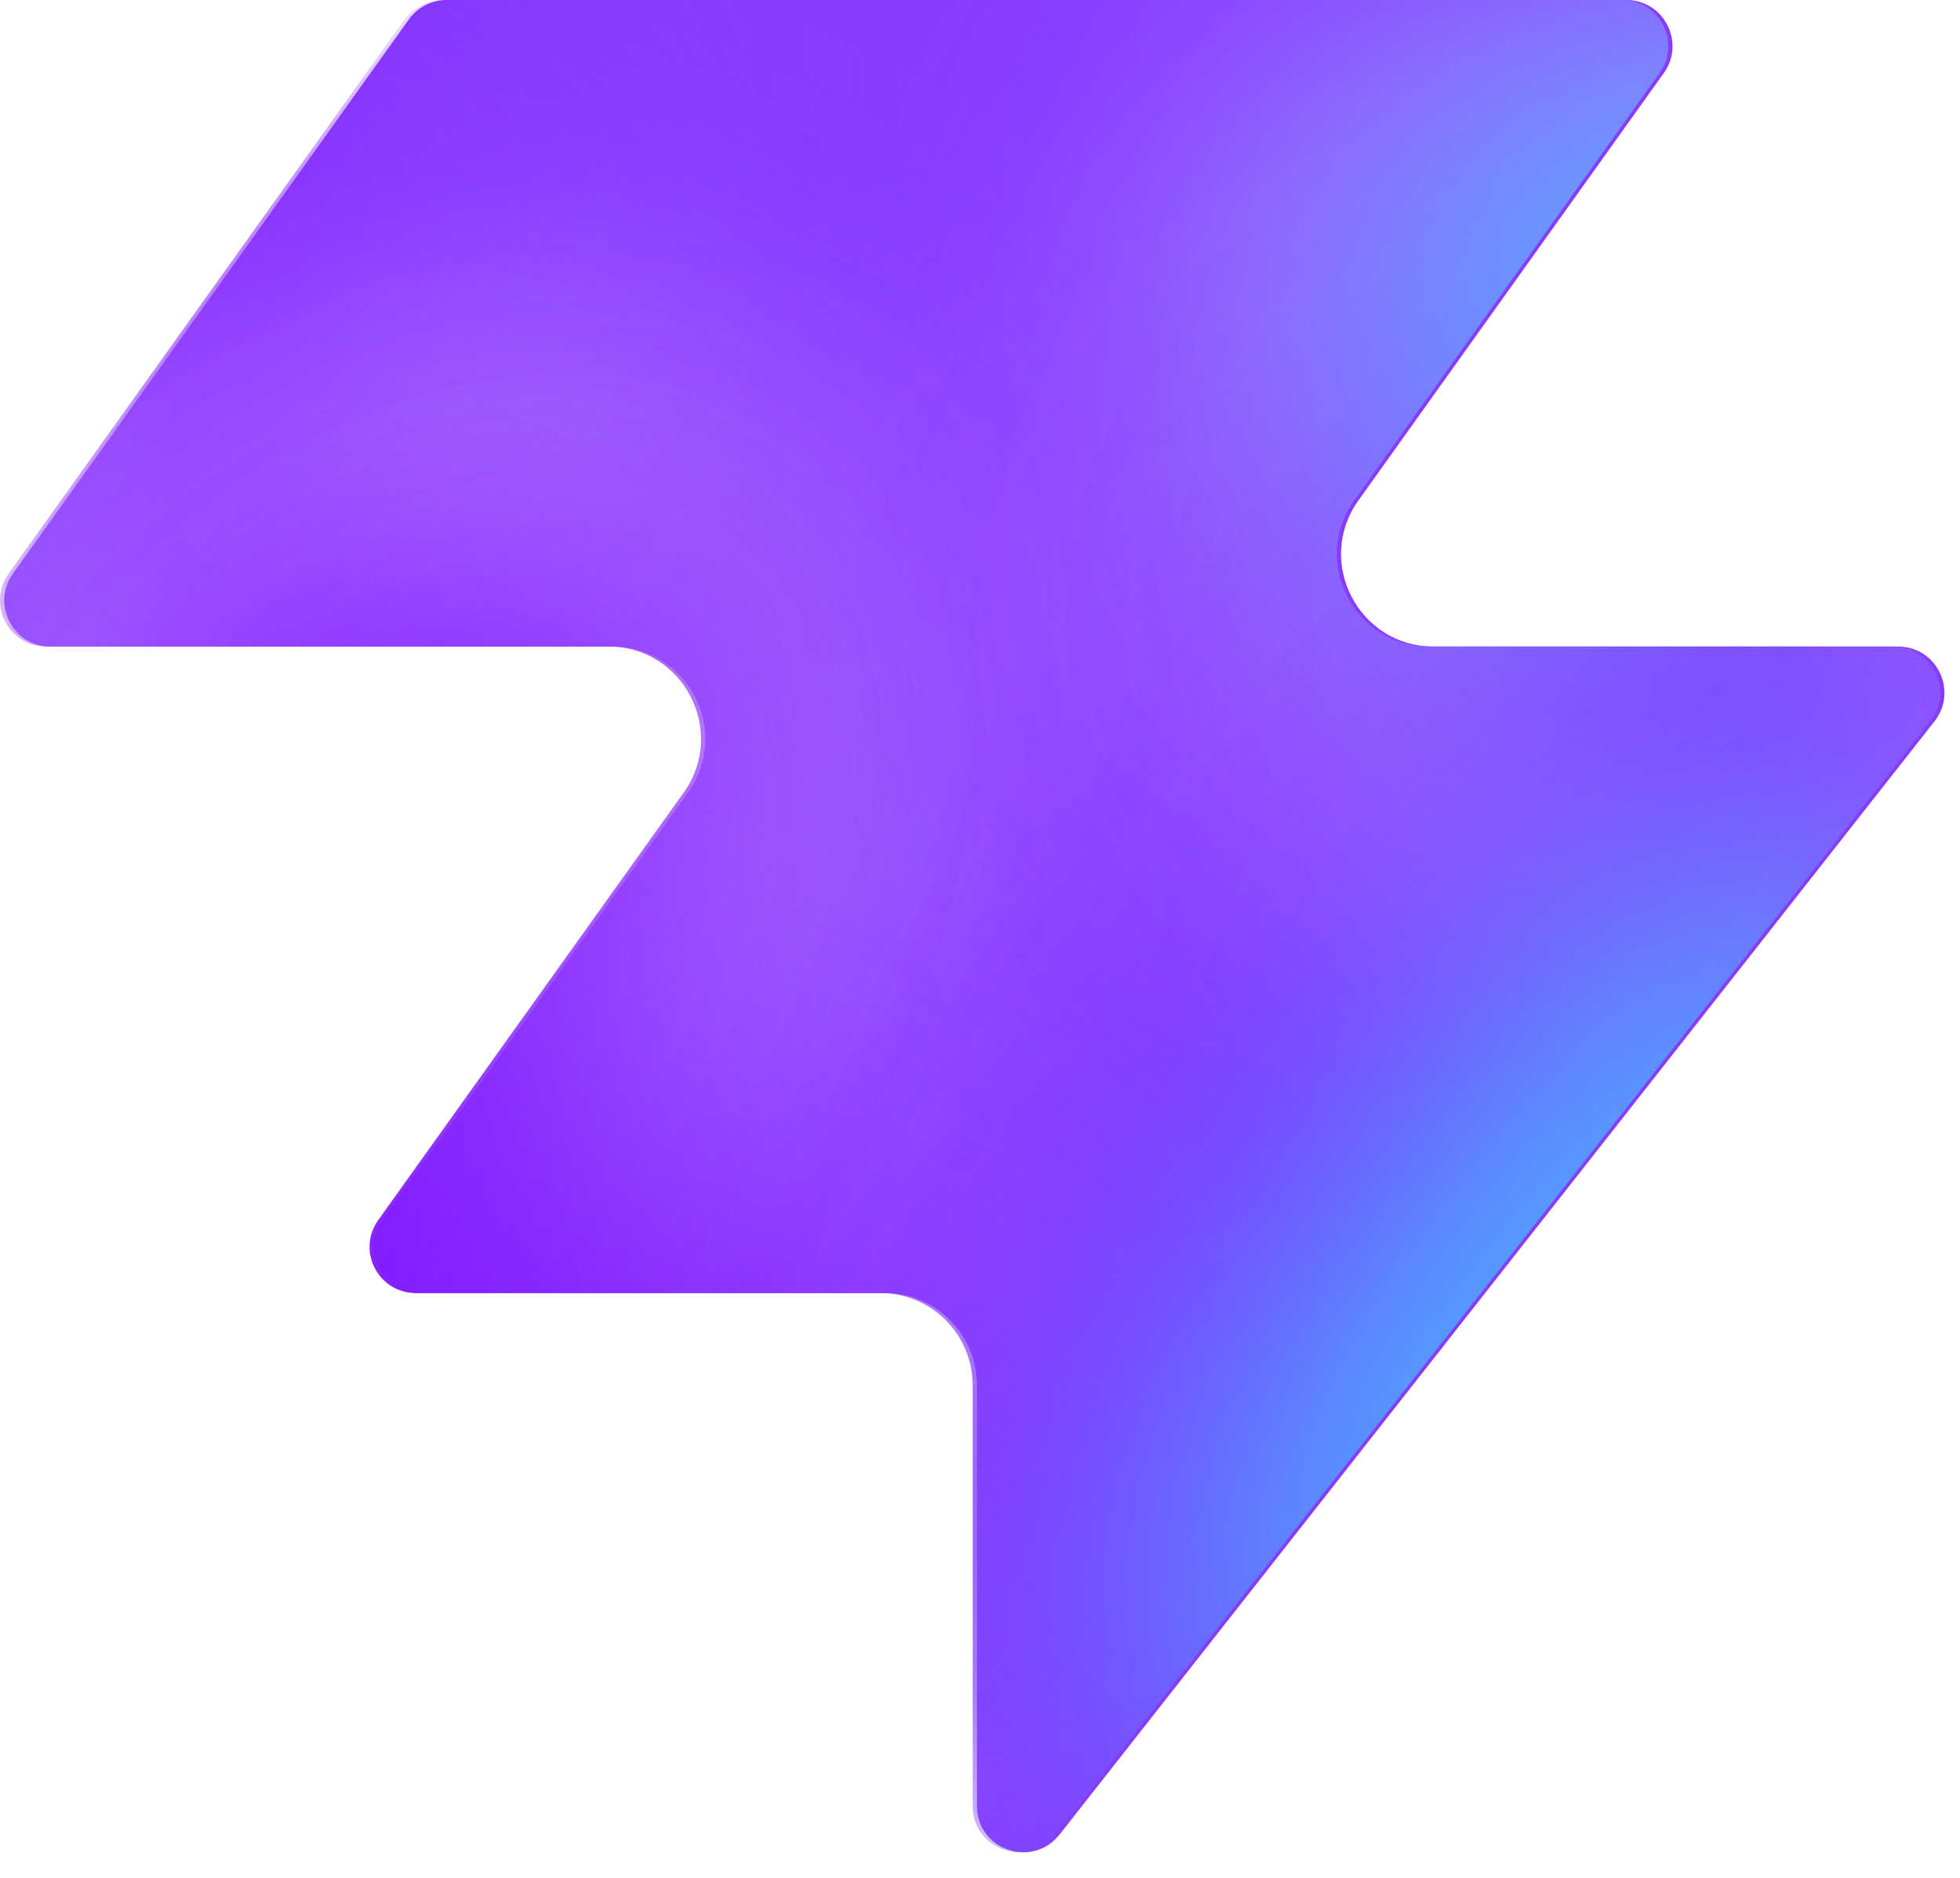
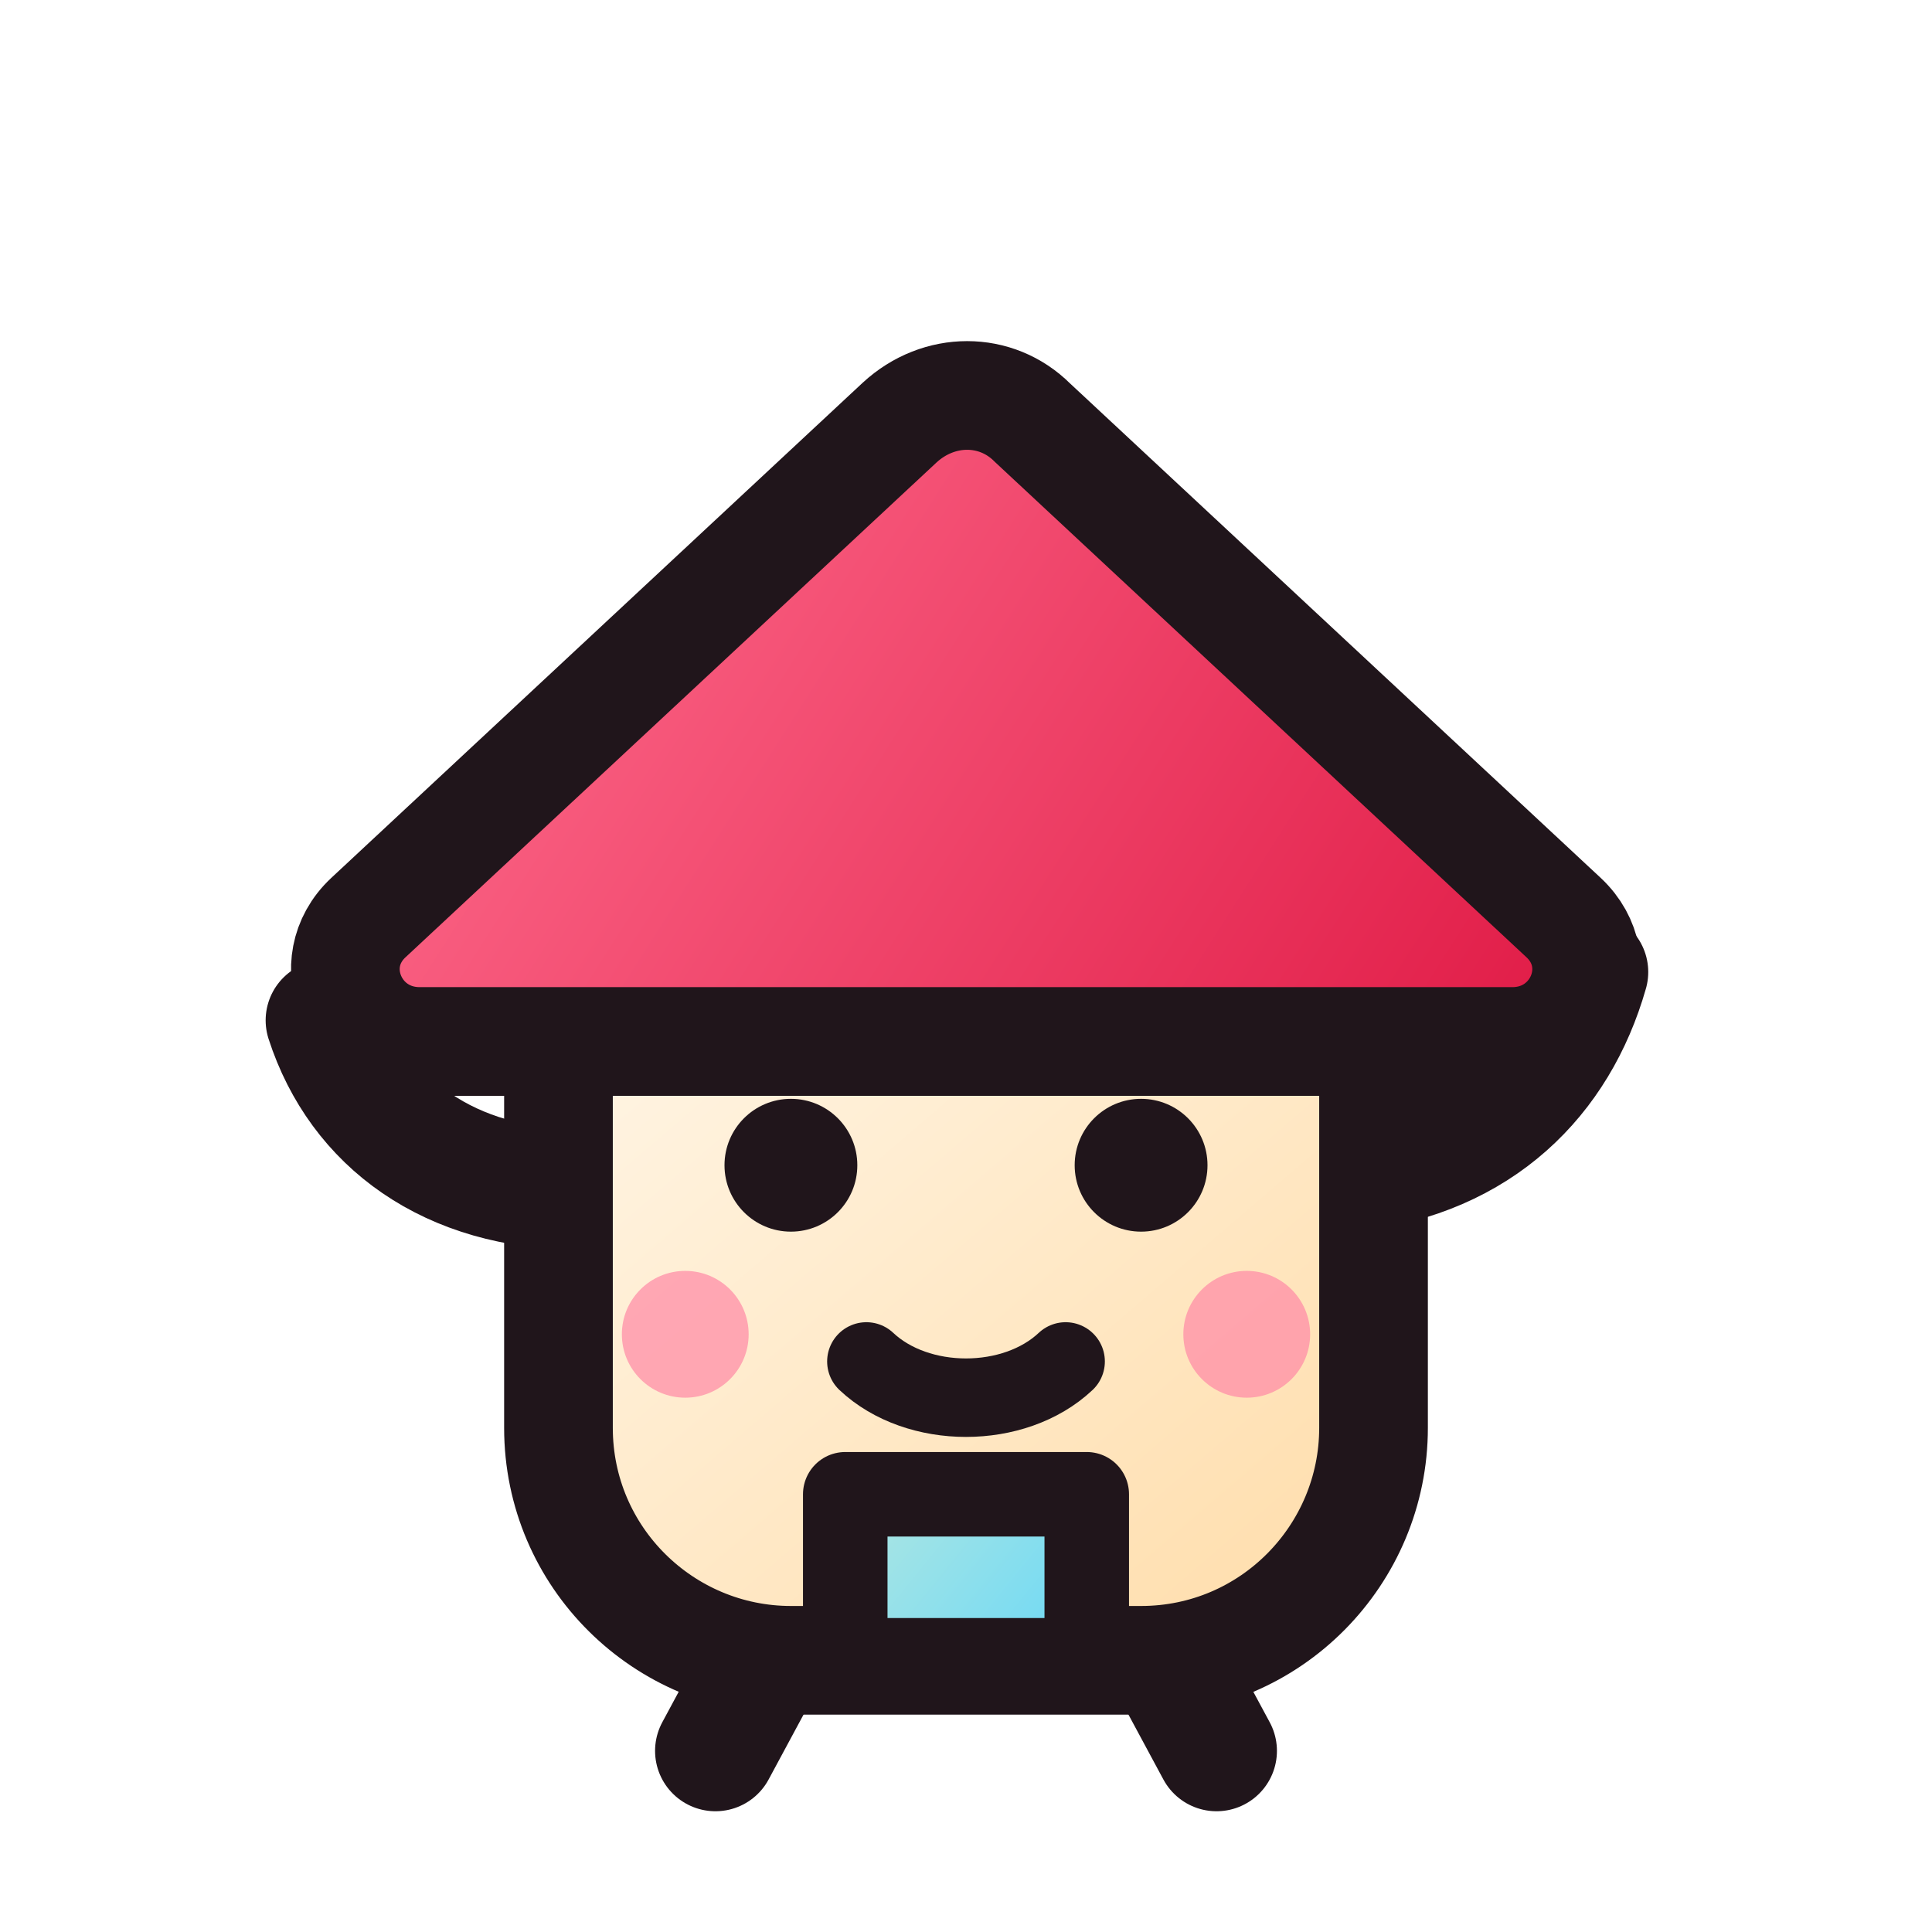
- <svg xmlns="http://www.w3.org/2000/svg" width="48" height="46" fill="none" viewBox="0 0 48 46">
-   <path fill="#863bff" d="M25.946 44.938c-.664.845-2.021.375-2.021-.698V33.937a2.26 2.26 0 0 0-2.262-2.262H10.287c-.92 0-1.456-1.04-.92-1.788l7.48-10.471c1.07-1.497 0-3.578-1.842-3.578H1.237c-.92 0-1.456-1.04-.92-1.788L10.013.474c.214-.297.556-.474.92-.474h28.894c.92 0 1.456 1.04.92 1.788l-7.48 10.471c-1.07 1.498 0 3.579 1.842 3.579h11.377c.943 0 1.473 1.088.89 1.83L25.947 44.94z" style="fill:#863bff;fill:color(display-p3 .525 .23 1);fill-opacity:1" />
-   <mask id="a" width="48" height="46" x="0" y="0" maskUnits="userSpaceOnUse" style="mask-type:alpha">
-     <path fill="#000" d="M25.842 44.938c-.664.844-2.021.375-2.021-.698V33.937a2.26 2.26 0 0 0-2.262-2.262H10.183c-.92 0-1.456-1.04-.92-1.788l7.48-10.471c1.07-1.498 0-3.579-1.842-3.579H1.133c-.92 0-1.456-1.04-.92-1.787L9.91.473c.214-.297.556-.474.92-.474h28.894c.92 0 1.456 1.04.92 1.788l-7.48 10.471c-1.07 1.498 0 3.578 1.842 3.578h11.377c.943 0 1.473 1.088.89 1.832L25.843 44.94z" style="fill:#000;fill-opacity:1" />
-   </mask>
-   <g mask="url(#a)">
-     <g filter="url(#b)">
-       <ellipse cx="5.508" cy="14.704" fill="#ede6ff" rx="5.508" ry="14.704" style="fill:#ede6ff;fill:color(display-p3 .927 .903 1);fill-opacity:1" transform="matrix(.00324 1 1 -.00324 -4.47 31.516)" />
-     </g>
-     <g filter="url(#c)">
-       <ellipse cx="10.399" cy="29.851" fill="#ede6ff" rx="10.399" ry="29.851" style="fill:#ede6ff;fill:color(display-p3 .927 .903 1);fill-opacity:1" transform="matrix(.00324 1 1 -.00324 -39.328 7.883)" />
-     </g>
-     <g filter="url(#d)">
-       <ellipse cx="5.508" cy="30.487" fill="#7e14ff" rx="5.508" ry="30.487" style="fill:#7e14ff;fill:color(display-p3 .492 .077 1);fill-opacity:1" transform="rotate(89.814 -25.913 -14.639)scale(1 -1)" />
-     </g>
-     <g filter="url(#e)">
-       <ellipse cx="5.508" cy="30.599" fill="#7e14ff" rx="5.508" ry="30.599" style="fill:#7e14ff;fill:color(display-p3 .492 .077 1);fill-opacity:1" transform="rotate(89.814 -32.644 -3.334)scale(1 -1)" />
-     </g>
-     <g filter="url(#f)">
-       <ellipse cx="5.508" cy="30.599" fill="#7e14ff" rx="5.508" ry="30.599" style="fill:#7e14ff;fill:color(display-p3 .492 .077 1);fill-opacity:1" transform="matrix(.00324 1 1 -.00324 -34.34 30.47)" />
-     </g>
-     <g filter="url(#g)">
-       <ellipse cx="14.072" cy="22.078" fill="#ede6ff" rx="14.072" ry="22.078" style="fill:#ede6ff;fill:color(display-p3 .927 .903 1);fill-opacity:1" transform="rotate(93.35 24.506 48.493)scale(-1 1)" />
-     </g>
-     <g filter="url(#h)">
-       <ellipse cx="3.47" cy="21.501" fill="#7e14ff" rx="3.47" ry="21.501" style="fill:#7e14ff;fill:color(display-p3 .492 .077 1);fill-opacity:1" transform="rotate(89.009 28.708 47.59)scale(-1 1)" />
-     </g>
-     <g filter="url(#i)">
-       <ellipse cx="3.47" cy="21.501" fill="#7e14ff" rx="3.47" ry="21.501" style="fill:#7e14ff;fill:color(display-p3 .492 .077 1);fill-opacity:1" transform="rotate(89.009 28.708 47.59)scale(-1 1)" />
-     </g>
-     <g filter="url(#j)">
-       <ellipse cx=".387" cy="8.972" fill="#7e14ff" rx="4.407" ry="29.108" style="fill:#7e14ff;fill:color(display-p3 .492 .077 1);fill-opacity:1" transform="rotate(39.51 .387 8.972)" />
-     </g>
-     <g filter="url(#k)">
-       <ellipse cx="47.523" cy="-6.092" fill="#7e14ff" rx="4.407" ry="29.108" style="fill:#7e14ff;fill:color(display-p3 .492 .077 1);fill-opacity:1" transform="rotate(37.892 47.523 -6.092)" />
-     </g>
-     <g filter="url(#l)">
-       <ellipse cx="41.412" cy="6.333" fill="#47bfff" rx="5.971" ry="9.665" style="fill:#47bfff;fill:color(display-p3 .28 .748 1);fill-opacity:1" transform="rotate(37.892 41.412 6.333)" />
-     </g>
-     <g filter="url(#m)">
-       <ellipse cx="-1.879" cy="38.332" fill="#7e14ff" rx="4.407" ry="29.108" style="fill:#7e14ff;fill:color(display-p3 .492 .077 1);fill-opacity:1" transform="rotate(37.892 -1.88 38.332)" />
-     </g>
-     <g filter="url(#n)">
-       <ellipse cx="-1.879" cy="38.332" fill="#7e14ff" rx="4.407" ry="29.108" style="fill:#7e14ff;fill:color(display-p3 .492 .077 1);fill-opacity:1" transform="rotate(37.892 -1.88 38.332)" />
-     </g>
-     <g filter="url(#o)">
-       <ellipse cx="35.651" cy="29.907" fill="#7e14ff" rx="4.407" ry="29.108" style="fill:#7e14ff;fill:color(display-p3 .492 .077 1);fill-opacity:1" transform="rotate(37.892 35.651 29.907)" />
-     </g>
-     <g filter="url(#p)">
-       <ellipse cx="38.418" cy="32.4" fill="#47bfff" rx="5.971" ry="15.297" style="fill:#47bfff;fill:color(display-p3 .28 .748 1);fill-opacity:1" transform="rotate(37.892 38.418 32.4)" />
-     </g>
+ <svg xmlns="http://www.w3.org/2000/svg" viewBox="0 0 64 64" role="img" aria-label="小筑">
+   <defs>
+     <linearGradient id="roof" x1="15" y1="11" x2="51" y2="34" gradientUnits="userSpaceOnUse">
+       <stop stop-color="#ff6f8f" />
+       <stop offset="1" stop-color="#e11d48" />
+     </linearGradient>
+     <linearGradient id="wall" x1="20" y1="28" x2="44" y2="56" gradientUnits="userSpaceOnUse">
+       <stop stop-color="#fff8ec" />
+       <stop offset="1" stop-color="#ffdca8" />
+     </linearGradient>
+     <linearGradient id="window" x1="24" y1="38" x2="40" y2="51" gradientUnits="userSpaceOnUse">
+       <stop stop-color="#fff7ca" />
+       <stop offset="1" stop-color="#65d7f8" />
+     </linearGradient>
+   </defs>
+   <g stroke="#20151b" stroke-linecap="round" stroke-linejoin="round">
+     <path d="M19.2 39.4c-4.3 0-7.3-2.2-8.4-5.6" fill="none" stroke-width="4" />
+     <path d="M44.8 38.8c4.2-.5 6.8-3.1 7.8-6.6" fill="none" stroke-width="4" />
+     <path d="M26.5 52.8 23.7 58" fill="none" stroke-width="4" />
+     <path d="M37.5 52.8 40.3 58" fill="none" stroke-width="4" />
+     <path fill="url(#wall)" stroke-width="3.6" d="M18.5 30.5h27v16.8c0 4.2-3.4 7.7-7.7 7.7H26.2c-4.2 0-7.7-3.4-7.7-7.7V30.5Z" />
+     <path fill="url(#roof)" stroke-width="3.6" d="M12.2 30.4 29.8 14c1.3-1.2 3.2-1.2 4.4 0l17.6 16.4c1.6 1.5.5 4.1-1.7 4.1H13.9c-2.2 0-3.3-2.6-1.7-4.1Z" />
+     <circle cx="26.2" cy="38.6" r="2.2" fill="#20151b" stroke="none" />
+     <circle cx="37.8" cy="38.6" r="2.2" fill="#20151b" stroke="none" />
+     <path d="M28.7 45.1c1.7 1.6 4.9 1.6 6.6 0" fill="none" stroke-width="2.6" />
+     <circle cx="22.7" cy="44.2" r="2.1" fill="#ff8aa6" opacity=".72" stroke="none" />
+     <circle cx="41.3" cy="44.2" r="2.1" fill="#ff8aa6" opacity=".72" stroke="none" />
+     <path fill="url(#window)" stroke-width="2.8" d="M28 49.5h8v4.3c0 .7-.5 1.2-1.2 1.2h-5.6c-.7 0-1.2-.5-1.2-1.2v-4.3Z" />
  </g>
-   <defs>
-     <filter id="b" width="60.045" height="41.654" x="-19.77" y="16.149" color-interpolation-filters="sRGB" filterUnits="userSpaceOnUse">
-       <feFlood flood-opacity="0" result="BackgroundImageFix" />
-       <feBlend in="SourceGraphic" in2="BackgroundImageFix" result="shape" />
-       <feGaussianBlur result="effect1_foregroundBlur_2002_17158" stdDeviation="7.659" />
-     </filter>
-     <filter id="c" width="90.34" height="51.437" x="-54.613" y="-7.533" color-interpolation-filters="sRGB" filterUnits="userSpaceOnUse">
-       <feFlood flood-opacity="0" result="BackgroundImageFix" />
-       <feBlend in="SourceGraphic" in2="BackgroundImageFix" result="shape" />
-       <feGaussianBlur result="effect1_foregroundBlur_2002_17158" stdDeviation="7.659" />
-     </filter>
-     <filter id="d" width="79.355" height="29.4" x="-49.64" y="2.03" color-interpolation-filters="sRGB" filterUnits="userSpaceOnUse">
-       <feFlood flood-opacity="0" result="BackgroundImageFix" />
-       <feBlend in="SourceGraphic" in2="BackgroundImageFix" result="shape" />
-       <feGaussianBlur result="effect1_foregroundBlur_2002_17158" stdDeviation="4.596" />
-     </filter>
-     <filter id="e" width="79.579" height="29.4" x="-45.045" y="20.029" color-interpolation-filters="sRGB" filterUnits="userSpaceOnUse">
-       <feFlood flood-opacity="0" result="BackgroundImageFix" />
-       <feBlend in="SourceGraphic" in2="BackgroundImageFix" result="shape" />
-       <feGaussianBlur result="effect1_foregroundBlur_2002_17158" stdDeviation="4.596" />
-     </filter>
-     <filter id="f" width="79.579" height="29.4" x="-43.513" y="21.178" color-interpolation-filters="sRGB" filterUnits="userSpaceOnUse">
-       <feFlood flood-opacity="0" result="BackgroundImageFix" />
-       <feBlend in="SourceGraphic" in2="BackgroundImageFix" result="shape" />
-       <feGaussianBlur result="effect1_foregroundBlur_2002_17158" stdDeviation="4.596" />
-     </filter>
-     <filter id="g" width="74.749" height="58.852" x="15.756" y="-17.901" color-interpolation-filters="sRGB" filterUnits="userSpaceOnUse">
-       <feFlood flood-opacity="0" result="BackgroundImageFix" />
-       <feBlend in="SourceGraphic" in2="BackgroundImageFix" result="shape" />
-       <feGaussianBlur result="effect1_foregroundBlur_2002_17158" stdDeviation="7.659" />
-     </filter>
-     <filter id="h" width="61.377" height="25.362" x="23.548" y="2.284" color-interpolation-filters="sRGB" filterUnits="userSpaceOnUse">
-       <feFlood flood-opacity="0" result="BackgroundImageFix" />
-       <feBlend in="SourceGraphic" in2="BackgroundImageFix" result="shape" />
-       <feGaussianBlur result="effect1_foregroundBlur_2002_17158" stdDeviation="4.596" />
-     </filter>
-     <filter id="i" width="61.377" height="25.362" x="23.548" y="2.284" color-interpolation-filters="sRGB" filterUnits="userSpaceOnUse">
-       <feFlood flood-opacity="0" result="BackgroundImageFix" />
-       <feBlend in="SourceGraphic" in2="BackgroundImageFix" result="shape" />
-       <feGaussianBlur result="effect1_foregroundBlur_2002_17158" stdDeviation="4.596" />
-     </filter>
-     <filter id="j" width="56.045" height="63.649" x="-27.636" y="-22.853" color-interpolation-filters="sRGB" filterUnits="userSpaceOnUse">
-       <feFlood flood-opacity="0" result="BackgroundImageFix" />
-       <feBlend in="SourceGraphic" in2="BackgroundImageFix" result="shape" />
-       <feGaussianBlur result="effect1_foregroundBlur_2002_17158" stdDeviation="4.596" />
-     </filter>
-     <filter id="k" width="54.814" height="64.646" x="20.116" y="-38.415" color-interpolation-filters="sRGB" filterUnits="userSpaceOnUse">
-       <feFlood flood-opacity="0" result="BackgroundImageFix" />
-       <feBlend in="SourceGraphic" in2="BackgroundImageFix" result="shape" />
-       <feGaussianBlur result="effect1_foregroundBlur_2002_17158" stdDeviation="4.596" />
-     </filter>
-     <filter id="l" width="33.541" height="35.313" x="24.641" y="-11.323" color-interpolation-filters="sRGB" filterUnits="userSpaceOnUse">
-       <feFlood flood-opacity="0" result="BackgroundImageFix" />
-       <feBlend in="SourceGraphic" in2="BackgroundImageFix" result="shape" />
-       <feGaussianBlur result="effect1_foregroundBlur_2002_17158" stdDeviation="4.596" />
-     </filter>
-     <filter id="m" width="54.814" height="64.646" x="-29.286" y="6.009" color-interpolation-filters="sRGB" filterUnits="userSpaceOnUse">
-       <feFlood flood-opacity="0" result="BackgroundImageFix" />
-       <feBlend in="SourceGraphic" in2="BackgroundImageFix" result="shape" />
-       <feGaussianBlur result="effect1_foregroundBlur_2002_17158" stdDeviation="4.596" />
-     </filter>
-     <filter id="n" width="54.814" height="64.646" x="-29.286" y="6.009" color-interpolation-filters="sRGB" filterUnits="userSpaceOnUse">
-       <feFlood flood-opacity="0" result="BackgroundImageFix" />
-       <feBlend in="SourceGraphic" in2="BackgroundImageFix" result="shape" />
-       <feGaussianBlur result="effect1_foregroundBlur_2002_17158" stdDeviation="4.596" />
-     </filter>
-     <filter id="o" width="54.814" height="64.646" x="8.244" y="-2.416" color-interpolation-filters="sRGB" filterUnits="userSpaceOnUse">
-       <feFlood flood-opacity="0" result="BackgroundImageFix" />
-       <feBlend in="SourceGraphic" in2="BackgroundImageFix" result="shape" />
-       <feGaussianBlur result="effect1_foregroundBlur_2002_17158" stdDeviation="4.596" />
-     </filter>
-     <filter id="p" width="39.409" height="43.623" x="18.713" y="10.588" color-interpolation-filters="sRGB" filterUnits="userSpaceOnUse">
-       <feFlood flood-opacity="0" result="BackgroundImageFix" />
-       <feBlend in="SourceGraphic" in2="BackgroundImageFix" result="shape" />
-       <feGaussianBlur result="effect1_foregroundBlur_2002_17158" stdDeviation="4.596" />
-     </filter>
-   </defs>
</svg>
